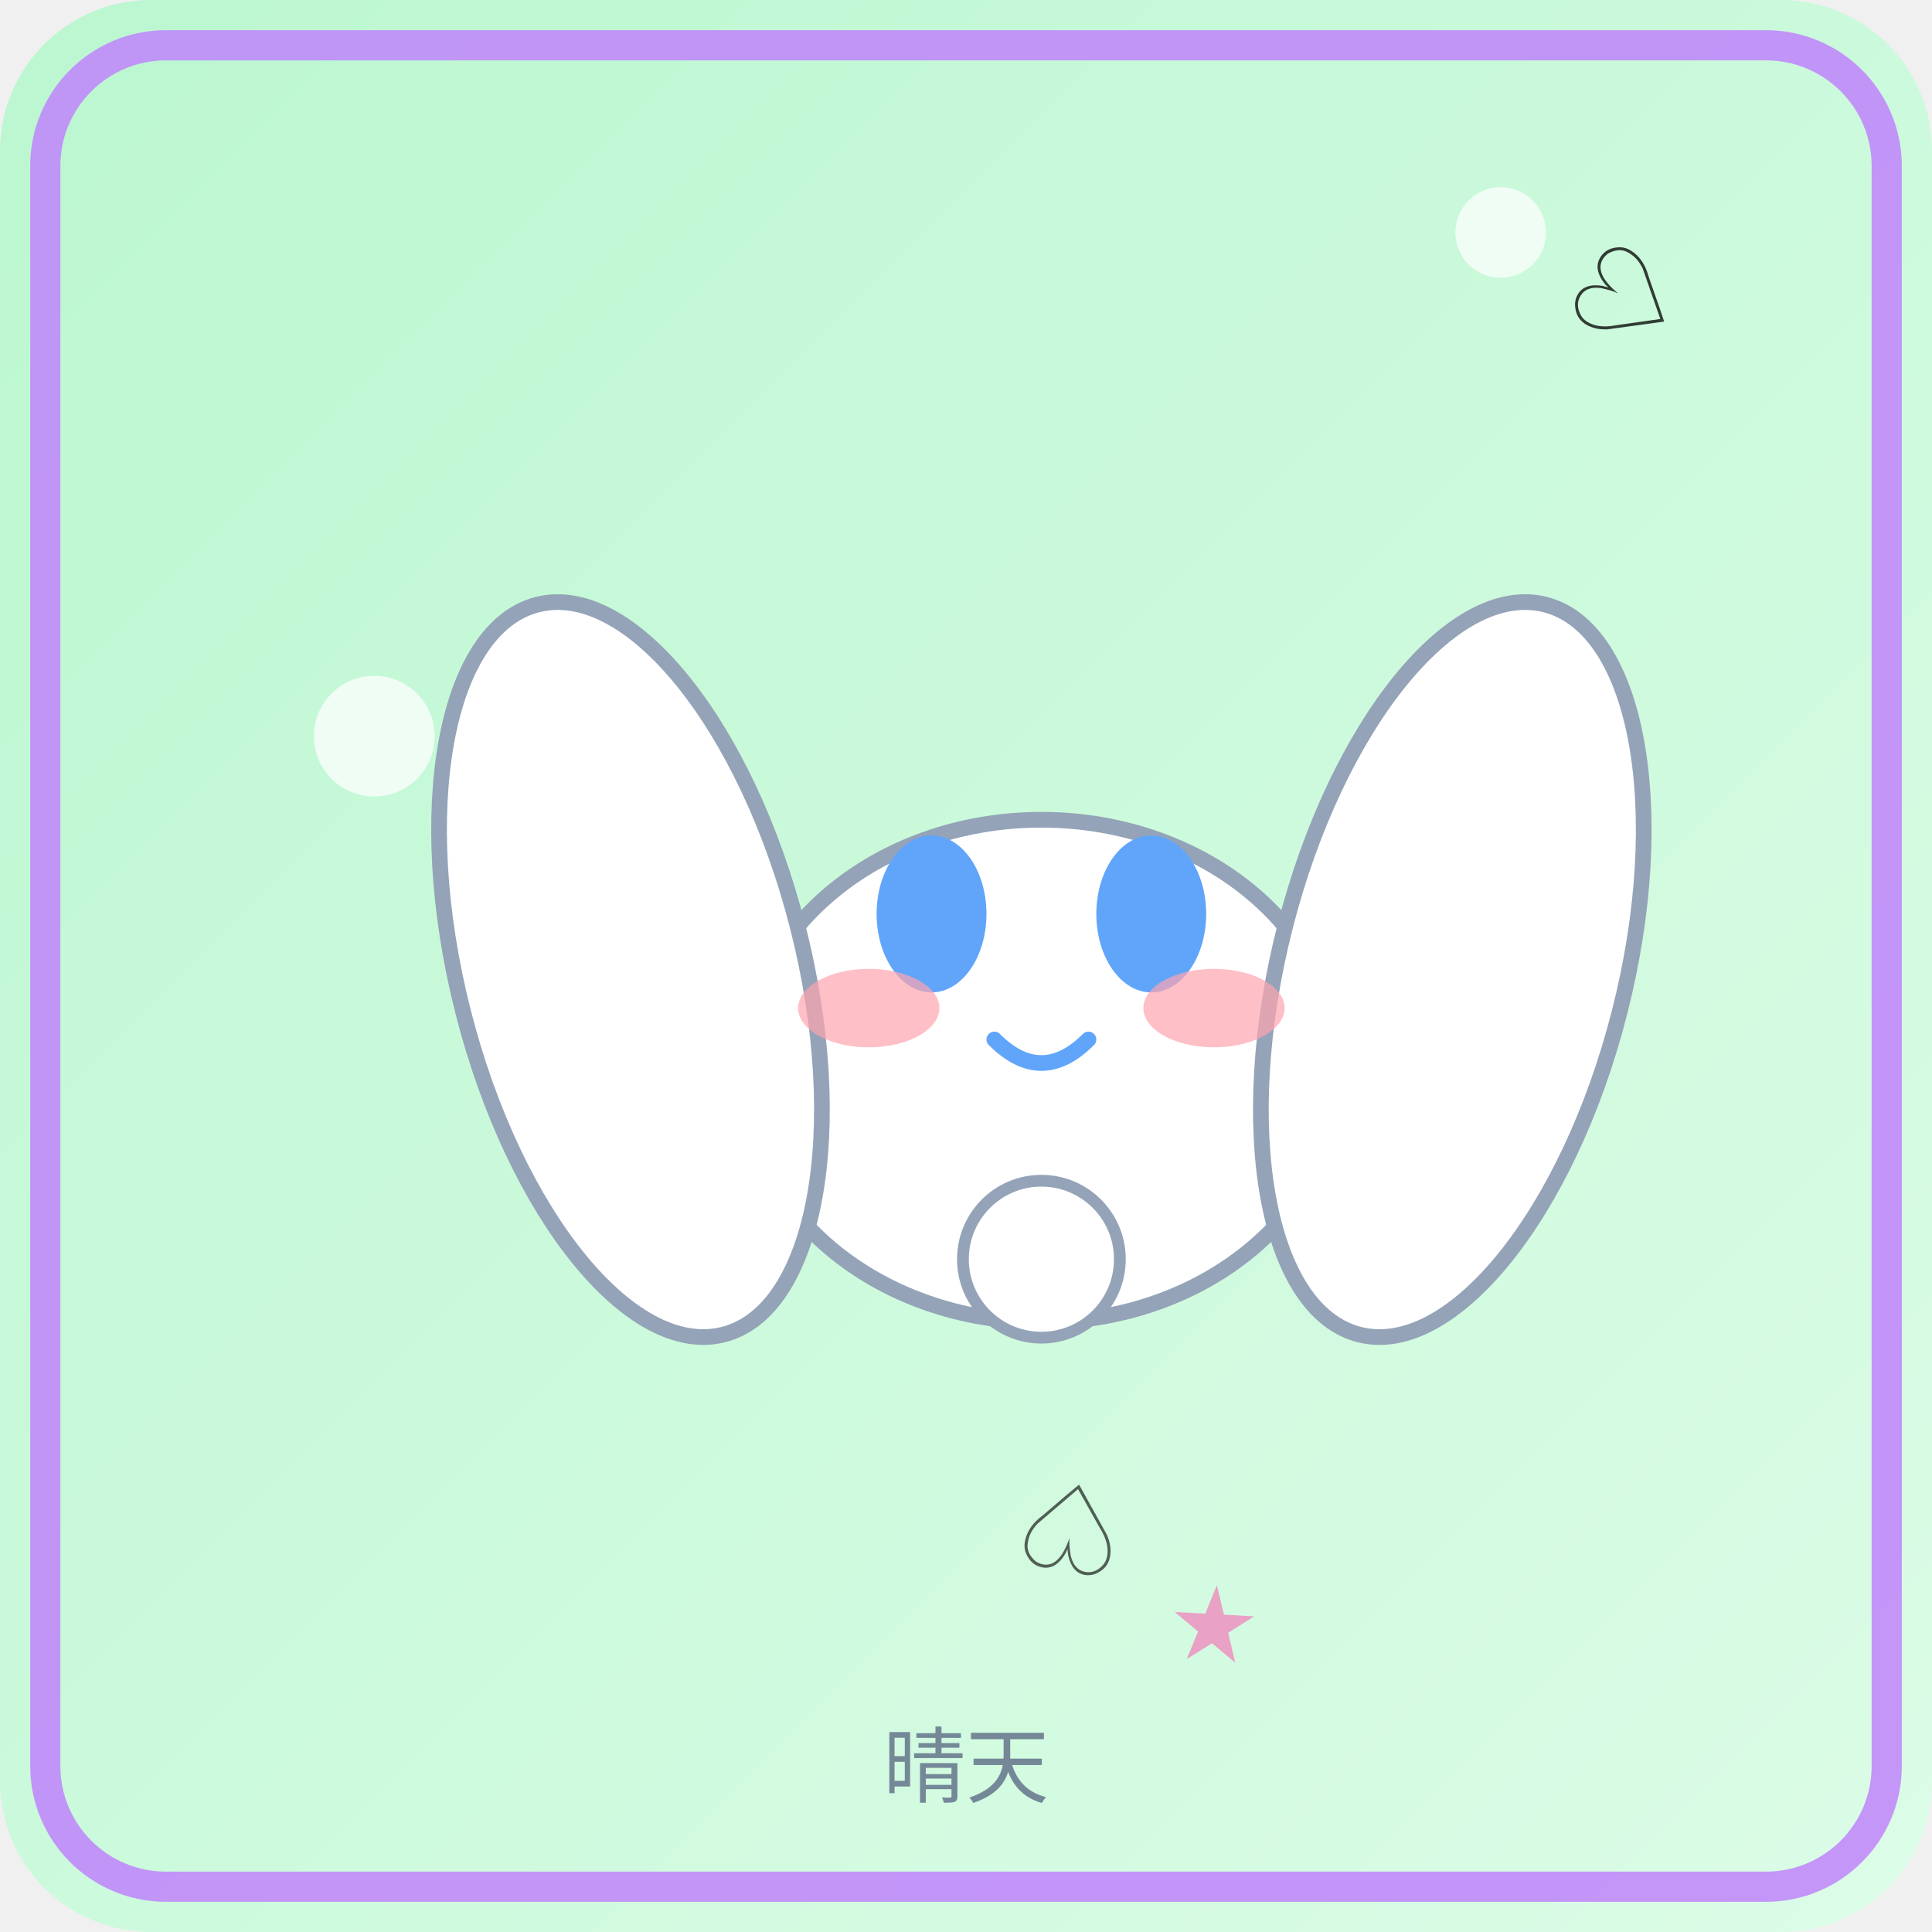
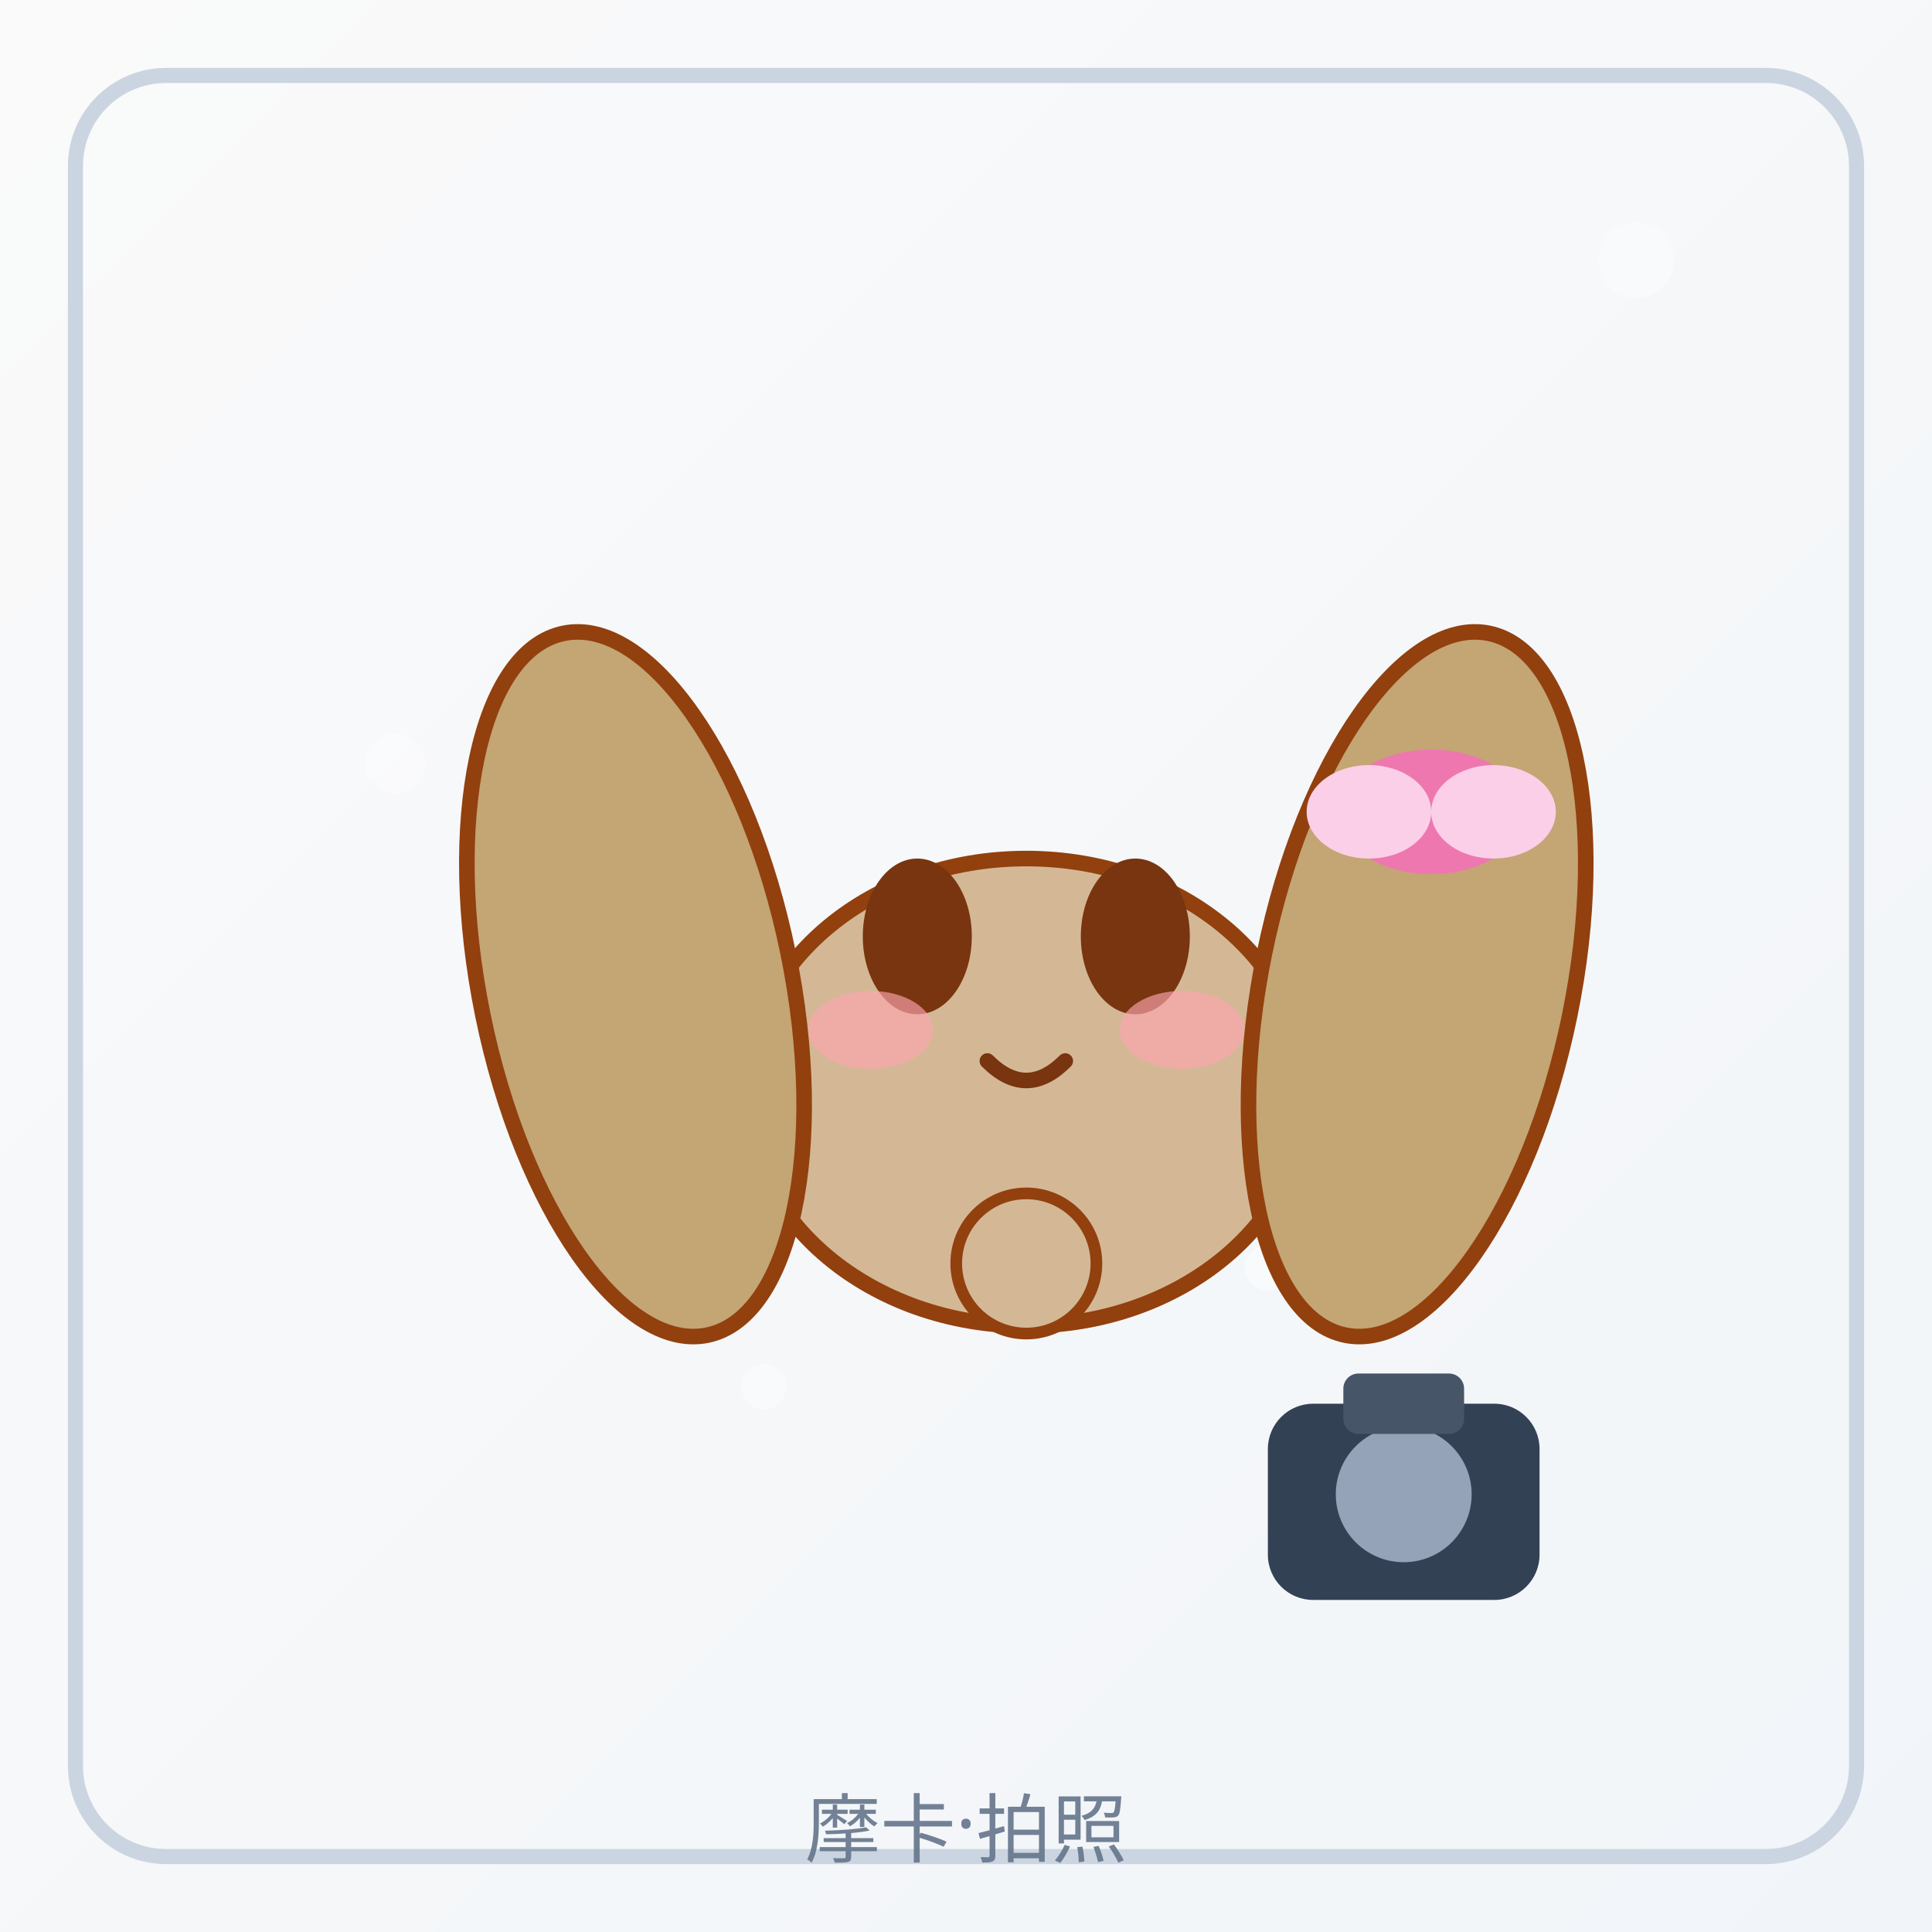
<svg xmlns="http://www.w3.org/2000/svg" viewBox="0 0 256 256" width="256" height="256">
  <defs>
    <linearGradient id="bg" x1="0%" y1="0%" x2="100%" y2="100%">
-       <stop offset="0%" stop-color="#bbf7d0" />
-       <stop offset="100%" stop-color="#dcfce7" />
+       <stop offset="0%" stop-color="#fafafa" />
+       <stop offset="100%" stop-color="#f1f5f9" />
    </linearGradient>
    <linearGradient id="gold" x1="0%" y1="0%" x2="100%" y2="100%">
      <stop offset="0%" stop-color="#fcd34d" />
      <stop offset="50%" stop-color="#f59e0b" />
      <stop offset="100%" stop-color="#fcd34d" />
    </linearGradient>
  </defs>
-   <rect width="256" height="256" rx="20" fill="url(#bg)" />
-   <text x="167.96" y="215.912" font-size="14" fill="#f472b6" opacity="0.658" transform="rotate(219.96 167.96 215.912)">★</text>
-   <circle cx="116.336" cy="164.288" r="5" fill="#fff" opacity="0.417" />
-   <text x="216.776" y="48.728" font-size="16" opacity="0.76" transform="rotate(301.32 216.776 48.728)">♡</text>
-   <text x="165.152" y="149.168" font-size="26" fill="#f472b6" opacity="0.519" transform="rotate(215.28 165.152 149.168)">★</text>
-   <circle cx="49.592" cy="97.544" r="8" fill="#fff" opacity="0.728" />
-   <text x="150.032" y="197.984" font-size="16" opacity="0.621" transform="rotate(190.08 150.032 197.984)">♡</text>
-   <text x="98.408" y="146.36" font-size="22" fill="#f472b6" opacity="0.38" transform="rotate(104.04 98.408 146.36)">★</text>
-   <circle cx="198.848" cy="30.8" r="6" fill="#fff" opacity="0.723" />
-   <text x="147.224" y="131.24" font-size="16" opacity="0.482" transform="rotate(78.84 147.224 131.24)">♡</text>
-   <text x="128" y="238" text-anchor="middle" font-family="Segoe UI, sans-serif" font-size="11" fill="#64748b" opacity="0.85">晴天</text>
-   <g transform="translate(137.99,123.18) scale(1.03975)">
-     <ellipse cx="0" cy="18" rx="38" ry="32" fill="#fff" stroke="#94a3b8" stroke-width="2" />
-     <ellipse cx="-52" cy="-8" rx="22" ry="48" fill="#fff" stroke="#94a3b8" stroke-width="2" transform="rotate(-14.3)" />
-     <ellipse cx="52" cy="-8" rx="22" ry="48" fill="#fff" stroke="#94a3b8" stroke-width="2" transform="rotate(14.3)" />
-     <ellipse cx="-14" cy="-2" rx="7" ry="10" fill="#60a5fa" />
-     <ellipse cx="14" cy="-2" rx="7" ry="10" fill="#60a5fa" />
-     <ellipse cx="-22" cy="10" rx="9" ry="5" fill="#fda4af" opacity="0.7" />
-     <ellipse cx="22" cy="10" rx="9" ry="5" fill="#fda4af" opacity="0.7" />
-     <path d="M-6 14 Q0 20 6 14" fill="none" stroke="#60a5fa" stroke-width="2" stroke-linecap="round" />
-     <circle cx="0" cy="42" r="10" fill="#fff" stroke="#94a3b8" stroke-width="1.5" />
+   <rect width="256" height="256" fill="url(#bg)" />
+   <circle cx="167.96" cy="167.96" r="3" fill="#fff" opacity="0.35" />
+   <circle cx="52.4" cy="101.216" r="4" fill="#fff" opacity="0.35" />
+   <circle cx="216.776" cy="34.472" r="5" fill="#fff" opacity="0.35" />
+   <circle cx="101.216" cy="183.728" r="3" fill="#fff" opacity="0.35" />
+   <circle cx="201.656" cy="116.984" r="4" fill="#fff" opacity="0.35" />
+   <rect x="168" y="186" width="36" height="26" rx="6" fill="#334155" />
+   <circle cx="186" cy="198" r="9" fill="#94a3b8" />
+   <rect x="178" y="182" width="16" height="8" rx="2" fill="#475569" />
+   <g transform="translate(135.992,126.144) rotate(0) scale(1.0318)">
+     <ellipse cx="0" cy="18" rx="36" ry="30" fill="#d4b896" stroke="#92400e" stroke-width="2" />
+     <ellipse cx="-50" cy="-6" rx="20" ry="46" fill="#c4a574" stroke="#92400e" stroke-width="2" transform="rotate(-11.56)" />
+     <ellipse cx="50" cy="-6" rx="20" ry="46" fill="#c4a574" stroke="#92400e" stroke-width="2" transform="rotate(11.56)" />
+     <ellipse cx="52" cy="-18" rx="12" ry="8" fill="#f472b6" opacity="0.9" />
+     <ellipse cx="44" cy="-18" rx="8" ry="6" fill="#fbcfe8" />
+     <ellipse cx="60" cy="-18" rx="8" ry="6" fill="#fbcfe8" />
+     <ellipse cx="-14" cy="-2" rx="7" ry="10" fill="#78350f" />
+     <ellipse cx="14" cy="-2" rx="7" ry="10" fill="#78350f" />
+     <ellipse cx="-20" cy="10" rx="8" ry="5" fill="#fda4af" opacity="0.65" />
+     <ellipse cx="20" cy="10" rx="8" ry="5" fill="#fda4af" opacity="0.65" />
+     <path d="M-5 14 Q0 19 5 14" fill="none" stroke="#78350f" stroke-width="2" stroke-linecap="round" />
+     <circle cx="0" cy="40" r="9" fill="#d4b896" stroke="#92400e" stroke-width="1.5" />
  </g>
-   <rect x="6" y="6" width="244" height="244" rx="16" fill="none" stroke="#c084fc" stroke-width="4" opacity="0.85" />
+   <rect x="10" y="10" width="236" height="236" rx="12" fill="none" stroke="#cbd5e1" stroke-width="2" />
+   <text x="128" y="246" text-anchor="middle" font-family="Segoe UI, sans-serif" font-size="10" fill="#64748b" opacity="0.9">摩卡·拍照</text>
</svg>
